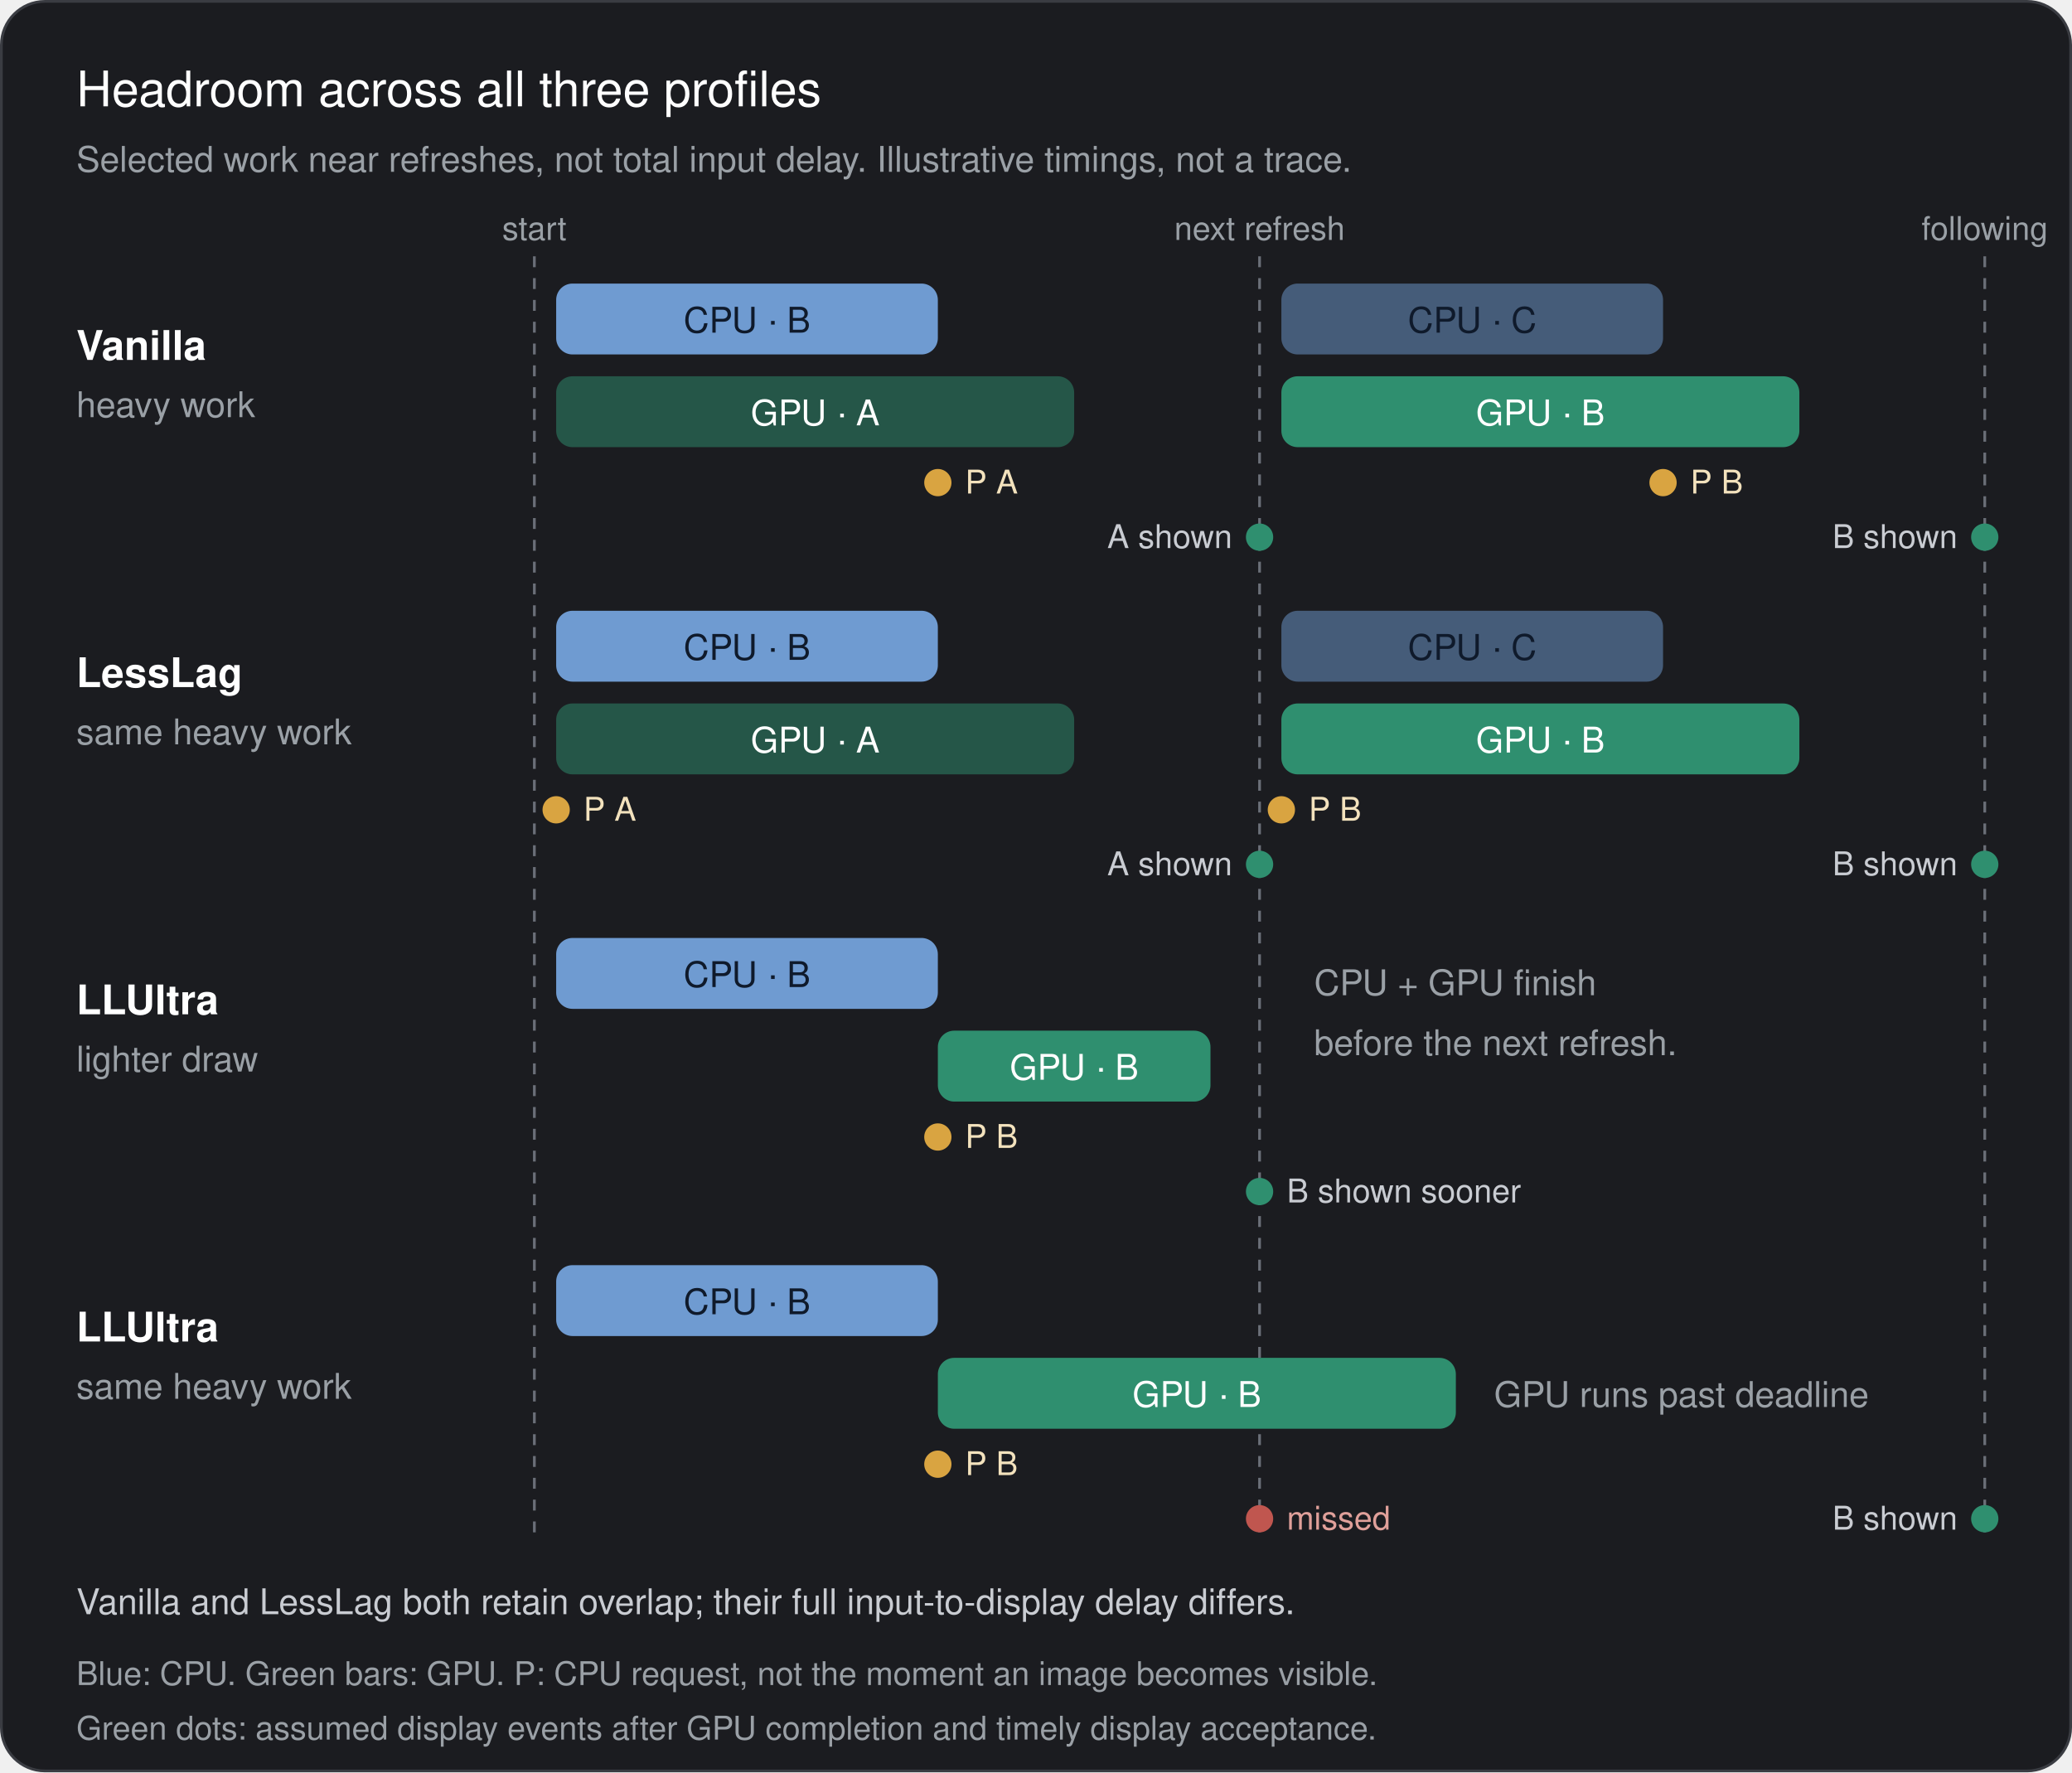
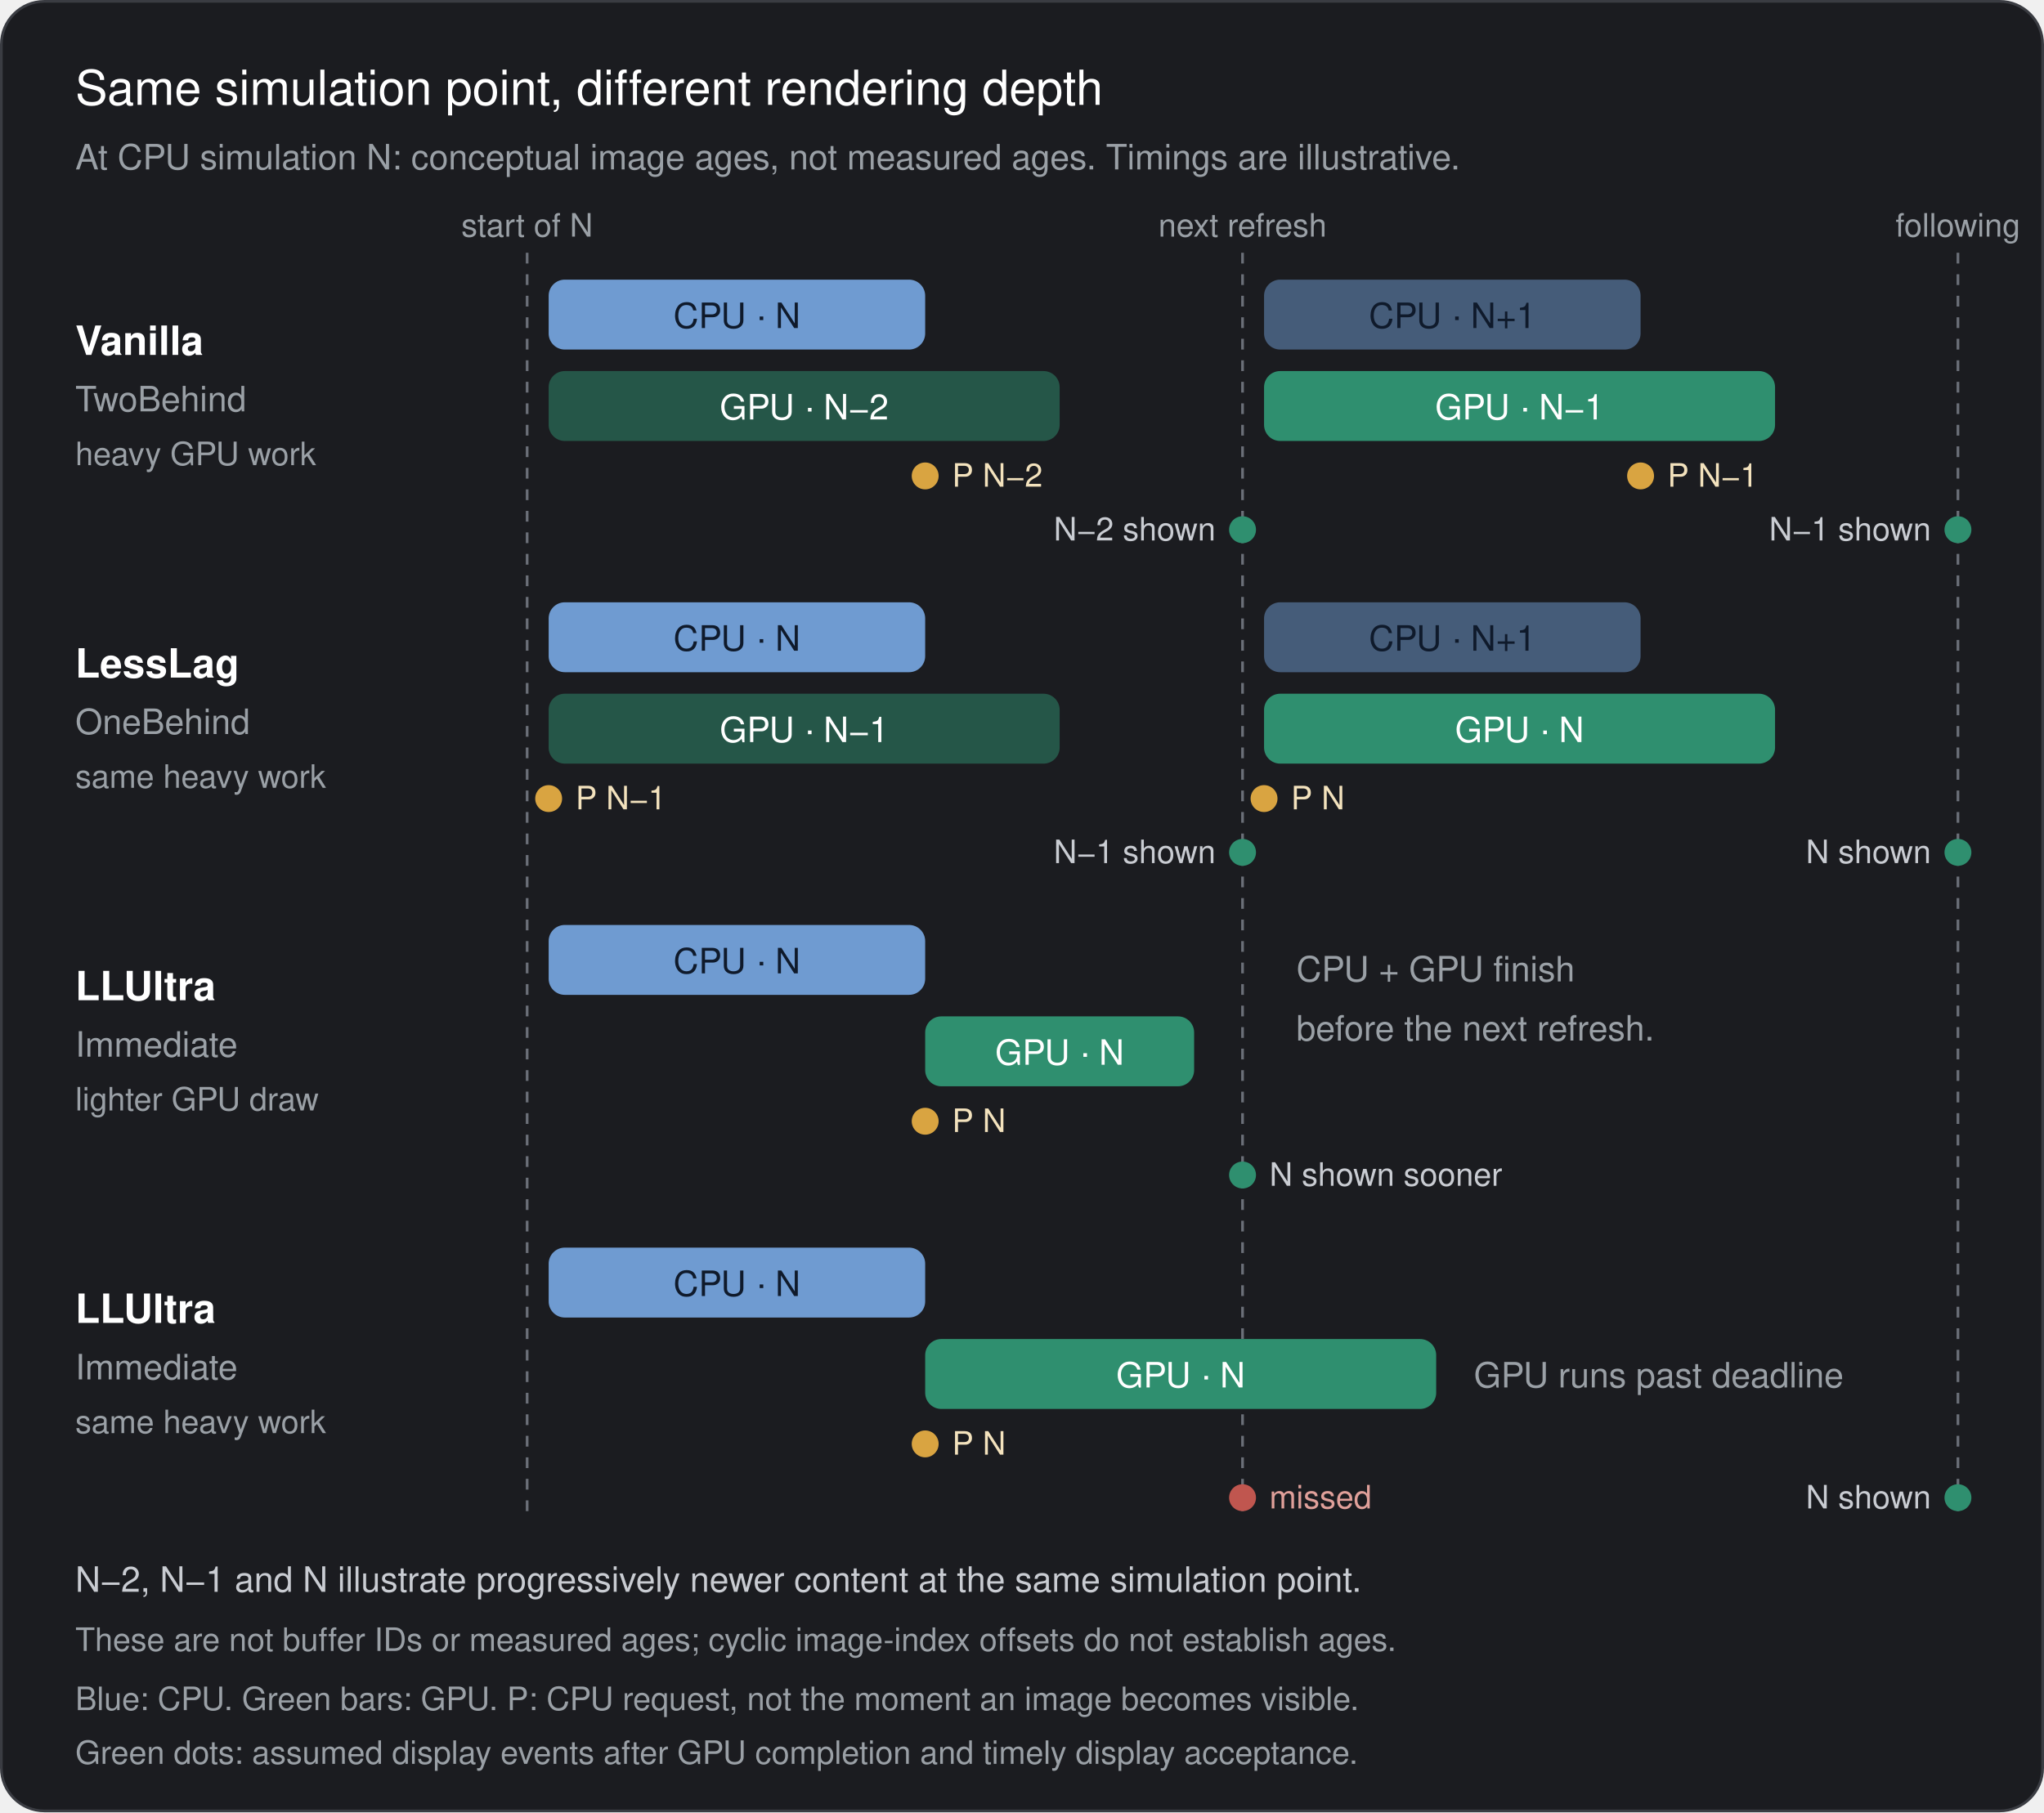
- <svg xmlns="http://www.w3.org/2000/svg" width="760" height="650" viewBox="0 0 760 650" font-family="Segoe UI, Helvetica, Arial, sans-serif" role="img" aria-labelledby="title desc">
-   <rect x="0.5" y="0.5" width="759" height="649" rx="16" fill="#1b1c20" stroke="#3a3c42" />
-   <text x="28" y="39" fill="#ffffff" font-size="18">Headroom across all three profiles</text>
-   <text x="28" y="63" fill="#9aa0a6" font-size="13">Selected work near refreshes, not total input delay. Illustrative timings, not a trace.</text>
+ <svg xmlns="http://www.w3.org/2000/svg" width="760" height="674" viewBox="0 0 760 674" font-family="Segoe UI, Helvetica, Arial, sans-serif" role="img" aria-labelledby="title desc">
+   <rect x="0.5" y="0.5" width="759" height="673" rx="16" fill="#1b1c20" stroke="#3a3c42" />
+   <text x="28" y="39" fill="#ffffff" font-size="18">Same simulation point, different rendering depth</text>
+   <text x="28" y="63" fill="#9aa0a6" font-size="13">At CPU simulation N: conceptual image ages, not measured ages. Timings are illustrative.</text>
  <g fill="#9aa0a6" font-size="12" text-anchor="middle">
-     <text x="196" y="88">start</text>
+     <text x="196" y="88">start of N</text>
    <text x="462" y="88">next refresh</text>
    <text x="728" y="88">following</text>
  </g>
  <g stroke="#6b6f78" stroke-dasharray="4 4">
    <path d="M196 94V562 M462 94V562 M728 94V562" />
  </g>
  <text x="28" y="132" fill="#ffffff" font-size="15" font-weight="600">Vanilla</text>
-   <text x="28" y="153" fill="#9aa0a6" font-size="13">heavy work</text>
+   <text x="28" y="153" fill="#9aa0a6" font-size="13">TwoBehind</text>
+   <text x="28" y="173" fill="#9aa0a6" font-size="12">heavy GPU work</text>
  <rect x="204" y="104" width="140" height="26" rx="6" fill="#6f9bd1" />
  <rect x="470" y="104" width="140" height="26" rx="6" fill="#6f9bd1" opacity="0.5" />
  <g fill="#0f1a2b" font-size="13" text-anchor="middle">
-     <text x="274" y="122">CPU · B</text>
-     <text x="540" y="122">CPU · C</text>
+     <text x="274" y="122">CPU · N</text>
+     <text x="540" y="122">CPU · N+1</text>
  </g>
  <rect x="204" y="138" width="190" height="26" rx="6" fill="#2f8f6f" opacity="0.5" />
  <rect x="470" y="138" width="190" height="26" rx="6" fill="#2f8f6f" />
  <g fill="#ffffff" font-size="13" text-anchor="middle">
-     <text x="299" y="156">GPU · A</text>
-     <text x="565" y="156">GPU · B</text>
+     <text x="299" y="156">GPU · N−2</text>
+     <text x="565" y="156">GPU · N−1</text>
  </g>
  <g fill="#d9a441">
    <circle cx="344" cy="177" r="5" />
    <circle cx="610" cy="177" r="5" />
  </g>
  <g fill="#f3e2bd" font-size="12">
-     <text x="354" y="181">P A</text>
-     <text x="620" y="181">P B</text>
+     <text x="354" y="181">P N−2</text>
+     <text x="620" y="181">P N−1</text>
  </g>
  <g fill="#2f8f6f">
    <circle cx="462" cy="197" r="5" />
    <circle cx="728" cy="197" r="5" />
  </g>
  <g fill="#c9ccd2" font-size="12">
-     <text x="452" y="201" text-anchor="end">A shown</text>
-     <text x="718" y="201" text-anchor="end">B shown</text>
+     <text x="452" y="201" text-anchor="end">N−2 shown</text>
+     <text x="718" y="201" text-anchor="end">N−1 shown</text>
  </g>
  <text x="28" y="252" fill="#ffffff" font-size="15" font-weight="600">LessLag</text>
-   <text x="28" y="273" fill="#9aa0a6" font-size="13">same heavy work</text>
+   <text x="28" y="273" fill="#9aa0a6" font-size="13">OneBehind</text>
+   <text x="28" y="293" fill="#9aa0a6" font-size="12">same heavy work</text>
  <rect x="204" y="224" width="140" height="26" rx="6" fill="#6f9bd1" />
  <rect x="470" y="224" width="140" height="26" rx="6" fill="#6f9bd1" opacity="0.5" />
  <g fill="#0f1a2b" font-size="13" text-anchor="middle">
-     <text x="274" y="242">CPU · B</text>
-     <text x="540" y="242">CPU · C</text>
+     <text x="274" y="242">CPU · N</text>
+     <text x="540" y="242">CPU · N+1</text>
  </g>
  <rect x="204" y="258" width="190" height="26" rx="6" fill="#2f8f6f" opacity="0.5" />
  <rect x="470" y="258" width="190" height="26" rx="6" fill="#2f8f6f" />
  <g fill="#ffffff" font-size="13" text-anchor="middle">
-     <text x="299" y="276">GPU · A</text>
-     <text x="565" y="276">GPU · B</text>
+     <text x="299" y="276">GPU · N−1</text>
+     <text x="565" y="276">GPU · N</text>
  </g>
  <g fill="#d9a441">
    <circle cx="204" cy="297" r="5" />
    <circle cx="470" cy="297" r="5" />
  </g>
  <g fill="#f3e2bd" font-size="12">
-     <text x="214" y="301">P A</text>
-     <text x="480" y="301">P B</text>
+     <text x="214" y="301">P N−1</text>
+     <text x="480" y="301">P N</text>
  </g>
  <g fill="#2f8f6f">
    <circle cx="462" cy="317" r="5" />
    <circle cx="728" cy="317" r="5" />
  </g>
  <g fill="#c9ccd2" font-size="12">
-     <text x="452" y="321" text-anchor="end">A shown</text>
-     <text x="718" y="321" text-anchor="end">B shown</text>
+     <text x="452" y="321" text-anchor="end">N−1 shown</text>
+     <text x="718" y="321" text-anchor="end">N shown</text>
  </g>
  <text x="28" y="372" fill="#ffffff" font-size="15" font-weight="600">LLUltra</text>
-   <text x="28" y="393" fill="#9aa0a6" font-size="13">lighter draw</text>
+   <text x="28" y="393" fill="#9aa0a6" font-size="13">Immediate</text>
+   <text x="28" y="413" fill="#9aa0a6" font-size="12">lighter GPU draw</text>
  <rect x="204" y="344" width="140" height="26" rx="6" fill="#6f9bd1" />
-   <text x="274" y="362" fill="#0f1a2b" font-size="13" text-anchor="middle">CPU · B</text>
+   <text x="274" y="362" fill="#0f1a2b" font-size="13" text-anchor="middle">CPU · N</text>
  <rect x="344" y="378" width="100" height="26" rx="6" fill="#2f8f6f" />
-   <text x="394" y="396" fill="#ffffff" font-size="13" text-anchor="middle">GPU · B</text>
+   <text x="394" y="396" fill="#ffffff" font-size="13" text-anchor="middle">GPU · N</text>
  <circle cx="344" cy="417" r="5" fill="#d9a441" />
-   <text x="354" y="421" fill="#f3e2bd" font-size="12">P B</text>
+   <text x="354" y="421" fill="#f3e2bd" font-size="12">P N</text>
  <circle cx="462" cy="437" r="5" fill="#2f8f6f" />
-   <text x="472" y="441" fill="#c9ccd2" font-size="12">B shown sooner</text>
+   <text x="472" y="441" fill="#c9ccd2" font-size="12">N shown sooner</text>
  <g fill="#9aa0a6" font-size="13">
    <text x="482" y="365">CPU + GPU finish</text>
    <text x="482" y="387">before the next refresh.</text>
  </g>
  <text x="28" y="492" fill="#ffffff" font-size="15" font-weight="600">LLUltra</text>
-   <text x="28" y="513" fill="#9aa0a6" font-size="13">same heavy work</text>
+   <text x="28" y="513" fill="#9aa0a6" font-size="13">Immediate</text>
+   <text x="28" y="533" fill="#9aa0a6" font-size="12">same heavy work</text>
  <rect x="204" y="464" width="140" height="26" rx="6" fill="#6f9bd1" />
-   <text x="274" y="482" fill="#0f1a2b" font-size="13" text-anchor="middle">CPU · B</text>
+   <text x="274" y="482" fill="#0f1a2b" font-size="13" text-anchor="middle">CPU · N</text>
  <rect x="344" y="498" width="190" height="26" rx="6" fill="#2f8f6f" />
-   <text x="439" y="516" fill="#ffffff" font-size="13" text-anchor="middle">GPU · B</text>
+   <text x="439" y="516" fill="#ffffff" font-size="13" text-anchor="middle">GPU · N</text>
  <circle cx="344" cy="537" r="5" fill="#d9a441" />
-   <text x="354" y="541" fill="#f3e2bd" font-size="12">P B</text>
+   <text x="354" y="541" fill="#f3e2bd" font-size="12">P N</text>
  <circle cx="462" cy="557" r="5" fill="#c0564f" />
  <text x="472" y="561" fill="#e0a09a" font-size="12">missed</text>
  <circle cx="728" cy="557" r="5" fill="#2f8f6f" />
-   <text x="718" y="561" fill="#c9ccd2" font-size="12" text-anchor="end">B shown</text>
+   <text x="718" y="561" fill="#c9ccd2" font-size="12" text-anchor="end">N shown</text>
  <text x="548" y="516" fill="#9aa0a6" font-size="13">GPU runs past deadline</text>
-   <text x="28" y="592" fill="#c9ccd2" font-size="13">Vanilla and LessLag both retain overlap; their full input-to-display delay differs.</text>
+   <text x="28" y="592" fill="#c9ccd2" font-size="13">N−2, N−1 and N illustrate progressively newer content at the same simulation point.</text>
  <g fill="#9aa0a6" font-size="12">
-     <text x="28" y="618">Blue: CPU. Green bars: GPU. P: CPU request, not the moment an image becomes visible.</text>
-     <text x="28" y="638">Green dots: assumed display events after GPU completion and timely display acceptance.</text>
+     <text x="28" y="614">These are not buffer IDs or measured ages; cyclic image-index offsets do not establish ages.</text>
+     <text x="28" y="636">Blue: CPU. Green bars: GPU. P: CPU request, not the moment an image becomes visible.</text>
+     <text x="28" y="656">Green dots: assumed display events after GPU completion and timely display acceptance.</text>
  </g>
</svg>
